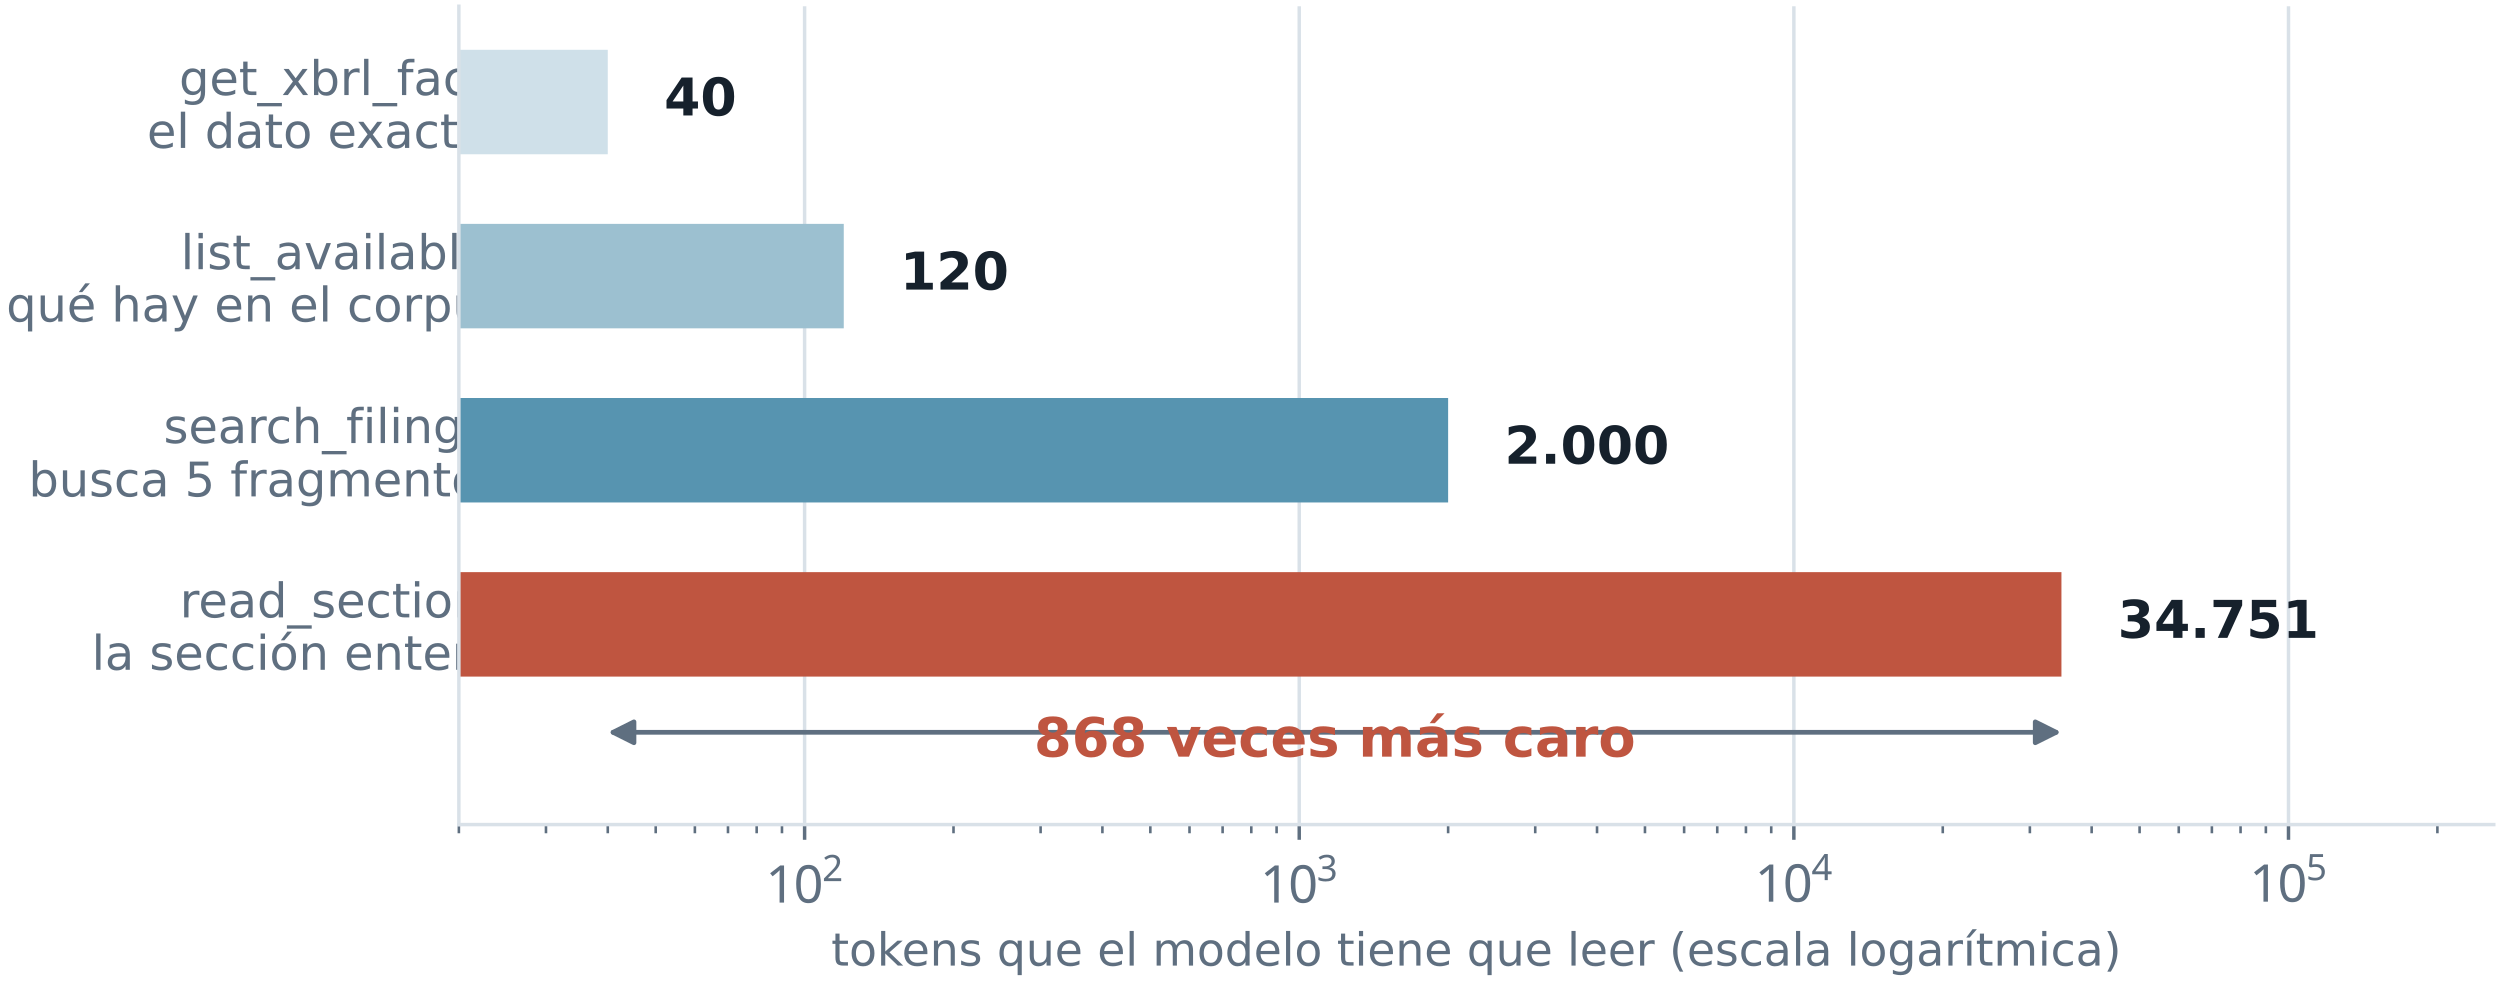
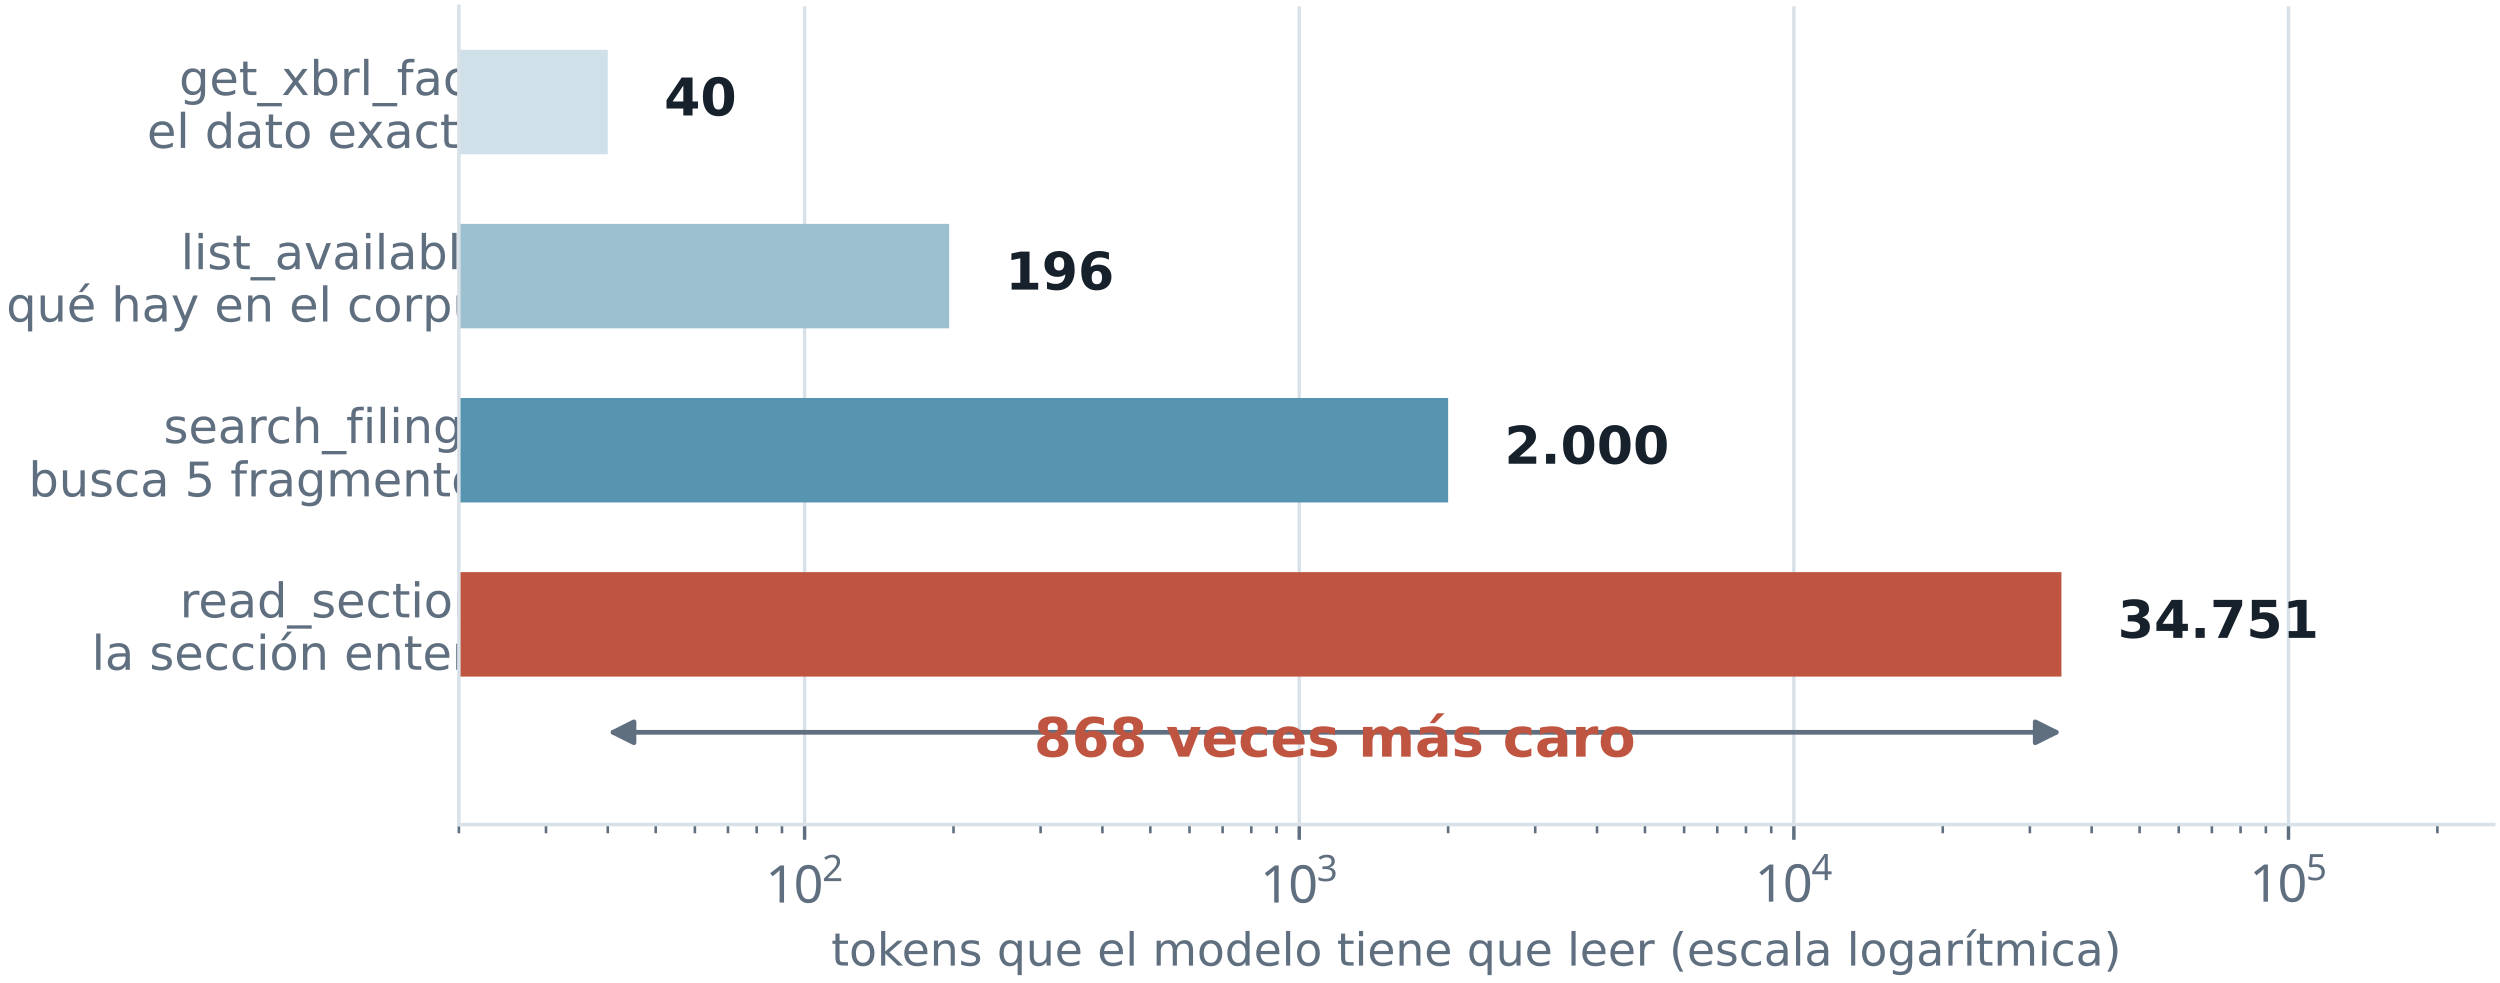
<svg xmlns="http://www.w3.org/2000/svg" xmlns:xlink="http://www.w3.org/1999/xlink" width="575.858pt" height="226.338pt" viewBox="0 0 575.858 226.338" version="1.1">
  <defs>
    <style type="text/css">*{stroke-linejoin: round; stroke-linecap: butt}</style>
  </defs>
  <g id="figure_1">
    <g id="patch_1">
      <path d="M 0 226.338  L 575.858 226.338  L 575.858 0  L 0 0  L 0 226.338  z " style="fill: none" />
    </g>
    <g id="axes_1">
      <g id="patch_2">
        <path d="M 105.698 189.936  L 574.418 189.936  L 574.418 1.44  L 105.698 1.44  L 105.698 189.936  z " style="fill: none" />
      </g>
      <g id="matplotlib.axis_1">
        <g id="xtick_1">
          <g id="line2d_1">
-             <path d="M 185.335 189.936  L 185.335 1.44  " clip-path="url(#pddc51ed0ae)" style="fill: none; stroke: #d9e1e8; stroke-width: 0.8; stroke-linecap: square" />
+             <path d="M 185.335 189.936  L 185.335 1.44  " clip-path="url(#p95a78b040d)" style="fill: none; stroke: #d9e1e8; stroke-width: 0.8; stroke-linecap: square" />
          </g>
          <g id="line2d_2">
            <defs>
-               <path id="m94c75a762a" d="M 0 0  L 0 3.5  " style="stroke: #5f6f80; stroke-width: 0.8" />
+               <path id="mb2a9ec0dee" d="M 0 0  L 0 3.5  " style="stroke: #5f6f80; stroke-width: 0.8" />
            </defs>
            <g>
-               <use xlink:href="#m94c75a762a" x="185.335" y="189.936" style="fill: #5f6f80; stroke: #5f6f80; stroke-width: 0.8" />
+               <use xlink:href="#mb2a9ec0dee" x="185.335" y="189.936" style="fill: #5f6f80; stroke: #5f6f80; stroke-width: 0.8" />
            </g>
          </g>
          <g id="text_1">
            <g style="fill: #5f6f80" transform="translate(176.3351 207.976)">
              <text>
                <tspan x="0" y="-0.061" style="font-size: 12px; font-family: 'Segoe UI'; fill: #5f6f80">1</tspan>
                <tspan x="6.469" y="-0.061" style="font-size: 12px; font-family: 'Segoe UI'; fill: #5f6f80">0</tspan>
                <tspan x="13.052" y="-5.017" style="font-size: 8.4px; font-family: 'Segoe UI'; fill: #5f6f80">2</tspan>
              </text>
            </g>
          </g>
        </g>
        <g id="xtick_2">
          <g id="line2d_3">
-             <path d="M 299.27 189.936  L 299.27 1.44  " clip-path="url(#pddc51ed0ae)" style="fill: none; stroke: #d9e1e8; stroke-width: 0.8; stroke-linecap: square" />
+             <path d="M 299.27 189.936  L 299.27 1.44  " clip-path="url(#p95a78b040d)" style="fill: none; stroke: #d9e1e8; stroke-width: 0.8; stroke-linecap: square" />
          </g>
          <g id="line2d_4">
            <g>
-               <use xlink:href="#m94c75a762a" x="299.27" y="189.936" style="fill: #5f6f80; stroke: #5f6f80; stroke-width: 0.8" />
+               <use xlink:href="#mb2a9ec0dee" x="299.27" y="189.936" style="fill: #5f6f80; stroke: #5f6f80; stroke-width: 0.8" />
            </g>
          </g>
          <g id="text_2">
            <g style="fill: #5f6f80" transform="translate(290.2695 207.976)">
              <text>
                <tspan x="0" y="-0.061" style="font-size: 12px; font-family: 'Segoe UI'; fill: #5f6f80">1</tspan>
                <tspan x="6.469" y="-0.061" style="font-size: 12px; font-family: 'Segoe UI'; fill: #5f6f80">0</tspan>
                <tspan x="13.052" y="-5.017" style="font-size: 8.4px; font-family: 'Segoe UI'; fill: #5f6f80">3</tspan>
              </text>
            </g>
          </g>
        </g>
        <g id="xtick_3">
          <g id="line2d_5">
-             <path d="M 413.204 189.936  L 413.204 1.44  " clip-path="url(#pddc51ed0ae)" style="fill: none; stroke: #d9e1e8; stroke-width: 0.8; stroke-linecap: square" />
+             <path d="M 413.204 189.936  L 413.204 1.44  " clip-path="url(#p95a78b040d)" style="fill: none; stroke: #d9e1e8; stroke-width: 0.8; stroke-linecap: square" />
          </g>
          <g id="line2d_6">
            <g>
-               <use xlink:href="#m94c75a762a" x="413.204" y="189.936" style="fill: #5f6f80; stroke: #5f6f80; stroke-width: 0.8" />
+               <use xlink:href="#mb2a9ec0dee" x="413.204" y="189.936" style="fill: #5f6f80; stroke: #5f6f80; stroke-width: 0.8" />
            </g>
          </g>
          <g id="text_3">
            <g style="fill: #5f6f80" transform="translate(404.204 207.856)">
              <text>
                <tspan x="0" y="-0.16" style="font-size: 12px; font-family: 'Segoe UI'; fill: #5f6f80">1</tspan>
                <tspan x="6.469" y="-0.16" style="font-size: 12px; font-family: 'Segoe UI'; fill: #5f6f80">0</tspan>
                <tspan x="13.052" y="-5.116" style="font-size: 8.4px; font-family: 'Segoe UI'; fill: #5f6f80">4</tspan>
              </text>
            </g>
          </g>
        </g>
        <g id="xtick_4">
          <g id="line2d_7">
-             <path d="M 527.139 189.936  L 527.139 1.44  " clip-path="url(#pddc51ed0ae)" style="fill: none; stroke: #d9e1e8; stroke-width: 0.8; stroke-linecap: square" />
+             <path d="M 527.139 189.936  L 527.139 1.44  " clip-path="url(#p95a78b040d)" style="fill: none; stroke: #d9e1e8; stroke-width: 0.8; stroke-linecap: square" />
          </g>
          <g id="line2d_8">
            <g>
-               <use xlink:href="#m94c75a762a" x="527.139" y="189.936" style="fill: #5f6f80; stroke: #5f6f80; stroke-width: 0.8" />
+               <use xlink:href="#mb2a9ec0dee" x="527.139" y="189.936" style="fill: #5f6f80; stroke: #5f6f80; stroke-width: 0.8" />
            </g>
          </g>
          <g id="text_4">
            <g style="fill: #5f6f80" transform="translate(518.1385 207.856)">
              <text>
                <tspan x="0" y="-0.16" style="font-size: 12px; font-family: 'Segoe UI'; fill: #5f6f80">1</tspan>
                <tspan x="6.469" y="-0.16" style="font-size: 12px; font-family: 'Segoe UI'; fill: #5f6f80">0</tspan>
                <tspan x="13.052" y="-5.116" style="font-size: 8.4px; font-family: 'Segoe UI'; fill: #5f6f80">5</tspan>
              </text>
            </g>
          </g>
        </g>
        <g id="xtick_5">
          <g id="line2d_9">
            <defs>
-               <path id="m9a7a41bdfe" d="M 0 0  L 0 2  " style="stroke: #5f6f80; stroke-width: 0.6" />
+               <path id="m3867429557" d="M 0 0  L 0 2  " style="stroke: #5f6f80; stroke-width: 0.6" />
            </defs>
            <g>
-               <use xlink:href="#m9a7a41bdfe" x="105.698" y="189.936" style="fill: #5f6f80; stroke: #5f6f80; stroke-width: 0.6" />
+               <use xlink:href="#m3867429557" x="105.698" y="189.936" style="fill: #5f6f80; stroke: #5f6f80; stroke-width: 0.6" />
            </g>
          </g>
        </g>
        <g id="xtick_6">
          <g id="line2d_10">
            <g>
-               <use xlink:href="#m9a7a41bdfe" x="125.761" y="189.936" style="fill: #5f6f80; stroke: #5f6f80; stroke-width: 0.6" />
+               <use xlink:href="#m3867429557" x="125.761" y="189.936" style="fill: #5f6f80; stroke: #5f6f80; stroke-width: 0.6" />
            </g>
          </g>
        </g>
        <g id="xtick_7">
          <g id="line2d_11">
            <g>
-               <use xlink:href="#m9a7a41bdfe" x="139.996" y="189.936" style="fill: #5f6f80; stroke: #5f6f80; stroke-width: 0.6" />
+               <use xlink:href="#m3867429557" x="139.996" y="189.936" style="fill: #5f6f80; stroke: #5f6f80; stroke-width: 0.6" />
            </g>
          </g>
        </g>
        <g id="xtick_8">
          <g id="line2d_12">
            <g>
-               <use xlink:href="#m9a7a41bdfe" x="151.037" y="189.936" style="fill: #5f6f80; stroke: #5f6f80; stroke-width: 0.6" />
+               <use xlink:href="#m3867429557" x="151.037" y="189.936" style="fill: #5f6f80; stroke: #5f6f80; stroke-width: 0.6" />
            </g>
          </g>
        </g>
        <g id="xtick_9">
          <g id="line2d_13">
            <g>
-               <use xlink:href="#m9a7a41bdfe" x="160.059" y="189.936" style="fill: #5f6f80; stroke: #5f6f80; stroke-width: 0.6" />
+               <use xlink:href="#m3867429557" x="160.059" y="189.936" style="fill: #5f6f80; stroke: #5f6f80; stroke-width: 0.6" />
            </g>
          </g>
        </g>
        <g id="xtick_10">
          <g id="line2d_14">
            <g>
-               <use xlink:href="#m9a7a41bdfe" x="167.686" y="189.936" style="fill: #5f6f80; stroke: #5f6f80; stroke-width: 0.6" />
+               <use xlink:href="#m3867429557" x="167.686" y="189.936" style="fill: #5f6f80; stroke: #5f6f80; stroke-width: 0.6" />
            </g>
          </g>
        </g>
        <g id="xtick_11">
          <g id="line2d_15">
            <g>
-               <use xlink:href="#m9a7a41bdfe" x="174.294" y="189.936" style="fill: #5f6f80; stroke: #5f6f80; stroke-width: 0.6" />
+               <use xlink:href="#m3867429557" x="174.294" y="189.936" style="fill: #5f6f80; stroke: #5f6f80; stroke-width: 0.6" />
            </g>
          </g>
        </g>
        <g id="xtick_12">
          <g id="line2d_16">
            <g>
-               <use xlink:href="#m9a7a41bdfe" x="180.122" y="189.936" style="fill: #5f6f80; stroke: #5f6f80; stroke-width: 0.6" />
+               <use xlink:href="#m3867429557" x="180.122" y="189.936" style="fill: #5f6f80; stroke: #5f6f80; stroke-width: 0.6" />
            </g>
          </g>
        </g>
        <g id="xtick_13">
          <g id="line2d_17">
            <g>
-               <use xlink:href="#m9a7a41bdfe" x="219.633" y="189.936" style="fill: #5f6f80; stroke: #5f6f80; stroke-width: 0.6" />
+               <use xlink:href="#m3867429557" x="219.633" y="189.936" style="fill: #5f6f80; stroke: #5f6f80; stroke-width: 0.6" />
            </g>
          </g>
        </g>
        <g id="xtick_14">
          <g id="line2d_18">
            <g>
-               <use xlink:href="#m9a7a41bdfe" x="239.696" y="189.936" style="fill: #5f6f80; stroke: #5f6f80; stroke-width: 0.6" />
+               <use xlink:href="#m3867429557" x="239.696" y="189.936" style="fill: #5f6f80; stroke: #5f6f80; stroke-width: 0.6" />
            </g>
          </g>
        </g>
        <g id="xtick_15">
          <g id="line2d_19">
            <g>
-               <use xlink:href="#m9a7a41bdfe" x="253.93" y="189.936" style="fill: #5f6f80; stroke: #5f6f80; stroke-width: 0.6" />
+               <use xlink:href="#m3867429557" x="253.93" y="189.936" style="fill: #5f6f80; stroke: #5f6f80; stroke-width: 0.6" />
            </g>
          </g>
        </g>
        <g id="xtick_16">
          <g id="line2d_20">
            <g>
-               <use xlink:href="#m9a7a41bdfe" x="264.972" y="189.936" style="fill: #5f6f80; stroke: #5f6f80; stroke-width: 0.6" />
+               <use xlink:href="#m3867429557" x="264.972" y="189.936" style="fill: #5f6f80; stroke: #5f6f80; stroke-width: 0.6" />
            </g>
          </g>
        </g>
        <g id="xtick_17">
          <g id="line2d_21">
            <g>
-               <use xlink:href="#m9a7a41bdfe" x="273.993" y="189.936" style="fill: #5f6f80; stroke: #5f6f80; stroke-width: 0.6" />
+               <use xlink:href="#m3867429557" x="273.993" y="189.936" style="fill: #5f6f80; stroke: #5f6f80; stroke-width: 0.6" />
            </g>
          </g>
        </g>
        <g id="xtick_18">
          <g id="line2d_22">
            <g>
-               <use xlink:href="#m9a7a41bdfe" x="281.621" y="189.936" style="fill: #5f6f80; stroke: #5f6f80; stroke-width: 0.6" />
+               <use xlink:href="#m3867429557" x="281.621" y="189.936" style="fill: #5f6f80; stroke: #5f6f80; stroke-width: 0.6" />
            </g>
          </g>
        </g>
        <g id="xtick_19">
          <g id="line2d_23">
            <g>
-               <use xlink:href="#m9a7a41bdfe" x="288.228" y="189.936" style="fill: #5f6f80; stroke: #5f6f80; stroke-width: 0.6" />
+               <use xlink:href="#m3867429557" x="288.228" y="189.936" style="fill: #5f6f80; stroke: #5f6f80; stroke-width: 0.6" />
            </g>
          </g>
        </g>
        <g id="xtick_20">
          <g id="line2d_24">
            <g>
-               <use xlink:href="#m9a7a41bdfe" x="294.056" y="189.936" style="fill: #5f6f80; stroke: #5f6f80; stroke-width: 0.6" />
+               <use xlink:href="#m3867429557" x="294.056" y="189.936" style="fill: #5f6f80; stroke: #5f6f80; stroke-width: 0.6" />
            </g>
          </g>
        </g>
        <g id="xtick_21">
          <g id="line2d_25">
            <g>
-               <use xlink:href="#m9a7a41bdfe" x="333.567" y="189.936" style="fill: #5f6f80; stroke: #5f6f80; stroke-width: 0.6" />
+               <use xlink:href="#m3867429557" x="333.567" y="189.936" style="fill: #5f6f80; stroke: #5f6f80; stroke-width: 0.6" />
            </g>
          </g>
        </g>
        <g id="xtick_22">
          <g id="line2d_26">
            <g>
-               <use xlink:href="#m9a7a41bdfe" x="353.63" y="189.936" style="fill: #5f6f80; stroke: #5f6f80; stroke-width: 0.6" />
+               <use xlink:href="#m3867429557" x="353.63" y="189.936" style="fill: #5f6f80; stroke: #5f6f80; stroke-width: 0.6" />
            </g>
          </g>
        </g>
        <g id="xtick_23">
          <g id="line2d_27">
            <g>
-               <use xlink:href="#m9a7a41bdfe" x="367.865" y="189.936" style="fill: #5f6f80; stroke: #5f6f80; stroke-width: 0.6" />
+               <use xlink:href="#m3867429557" x="367.865" y="189.936" style="fill: #5f6f80; stroke: #5f6f80; stroke-width: 0.6" />
            </g>
          </g>
        </g>
        <g id="xtick_24">
          <g id="line2d_28">
            <g>
-               <use xlink:href="#m9a7a41bdfe" x="378.906" y="189.936" style="fill: #5f6f80; stroke: #5f6f80; stroke-width: 0.6" />
+               <use xlink:href="#m3867429557" x="378.906" y="189.936" style="fill: #5f6f80; stroke: #5f6f80; stroke-width: 0.6" />
            </g>
          </g>
        </g>
        <g id="xtick_25">
          <g id="line2d_29">
            <g>
-               <use xlink:href="#m9a7a41bdfe" x="387.928" y="189.936" style="fill: #5f6f80; stroke: #5f6f80; stroke-width: 0.6" />
+               <use xlink:href="#m3867429557" x="387.928" y="189.936" style="fill: #5f6f80; stroke: #5f6f80; stroke-width: 0.6" />
            </g>
          </g>
        </g>
        <g id="xtick_26">
          <g id="line2d_30">
            <g>
-               <use xlink:href="#m9a7a41bdfe" x="395.555" y="189.936" style="fill: #5f6f80; stroke: #5f6f80; stroke-width: 0.6" />
+               <use xlink:href="#m3867429557" x="395.555" y="189.936" style="fill: #5f6f80; stroke: #5f6f80; stroke-width: 0.6" />
            </g>
          </g>
        </g>
        <g id="xtick_27">
          <g id="line2d_31">
            <g>
-               <use xlink:href="#m9a7a41bdfe" x="402.163" y="189.936" style="fill: #5f6f80; stroke: #5f6f80; stroke-width: 0.6" />
+               <use xlink:href="#m3867429557" x="402.163" y="189.936" style="fill: #5f6f80; stroke: #5f6f80; stroke-width: 0.6" />
            </g>
          </g>
        </g>
        <g id="xtick_28">
          <g id="line2d_32">
            <g>
-               <use xlink:href="#m9a7a41bdfe" x="407.991" y="189.936" style="fill: #5f6f80; stroke: #5f6f80; stroke-width: 0.6" />
+               <use xlink:href="#m3867429557" x="407.991" y="189.936" style="fill: #5f6f80; stroke: #5f6f80; stroke-width: 0.6" />
            </g>
          </g>
        </g>
        <g id="xtick_29">
          <g id="line2d_33">
            <g>
-               <use xlink:href="#m9a7a41bdfe" x="447.502" y="189.936" style="fill: #5f6f80; stroke: #5f6f80; stroke-width: 0.6" />
+               <use xlink:href="#m3867429557" x="447.502" y="189.936" style="fill: #5f6f80; stroke: #5f6f80; stroke-width: 0.6" />
            </g>
          </g>
        </g>
        <g id="xtick_30">
          <g id="line2d_34">
            <g>
-               <use xlink:href="#m9a7a41bdfe" x="467.565" y="189.936" style="fill: #5f6f80; stroke: #5f6f80; stroke-width: 0.6" />
+               <use xlink:href="#m3867429557" x="467.565" y="189.936" style="fill: #5f6f80; stroke: #5f6f80; stroke-width: 0.6" />
            </g>
          </g>
        </g>
        <g id="xtick_31">
          <g id="line2d_35">
            <g>
-               <use xlink:href="#m9a7a41bdfe" x="481.799" y="189.936" style="fill: #5f6f80; stroke: #5f6f80; stroke-width: 0.6" />
+               <use xlink:href="#m3867429557" x="481.799" y="189.936" style="fill: #5f6f80; stroke: #5f6f80; stroke-width: 0.6" />
            </g>
          </g>
        </g>
        <g id="xtick_32">
          <g id="line2d_36">
            <g>
-               <use xlink:href="#m9a7a41bdfe" x="492.841" y="189.936" style="fill: #5f6f80; stroke: #5f6f80; stroke-width: 0.6" />
+               <use xlink:href="#m3867429557" x="492.841" y="189.936" style="fill: #5f6f80; stroke: #5f6f80; stroke-width: 0.6" />
            </g>
          </g>
        </g>
        <g id="xtick_33">
          <g id="line2d_37">
            <g>
-               <use xlink:href="#m9a7a41bdfe" x="501.862" y="189.936" style="fill: #5f6f80; stroke: #5f6f80; stroke-width: 0.6" />
+               <use xlink:href="#m3867429557" x="501.862" y="189.936" style="fill: #5f6f80; stroke: #5f6f80; stroke-width: 0.6" />
            </g>
          </g>
        </g>
        <g id="xtick_34">
          <g id="line2d_38">
            <g>
-               <use xlink:href="#m9a7a41bdfe" x="509.49" y="189.936" style="fill: #5f6f80; stroke: #5f6f80; stroke-width: 0.6" />
+               <use xlink:href="#m3867429557" x="509.49" y="189.936" style="fill: #5f6f80; stroke: #5f6f80; stroke-width: 0.6" />
            </g>
          </g>
        </g>
        <g id="xtick_35">
          <g id="line2d_39">
            <g>
-               <use xlink:href="#m9a7a41bdfe" x="516.097" y="189.936" style="fill: #5f6f80; stroke: #5f6f80; stroke-width: 0.6" />
+               <use xlink:href="#m3867429557" x="516.097" y="189.936" style="fill: #5f6f80; stroke: #5f6f80; stroke-width: 0.6" />
            </g>
          </g>
        </g>
        <g id="xtick_36">
          <g id="line2d_40">
            <g>
-               <use xlink:href="#m9a7a41bdfe" x="521.925" y="189.936" style="fill: #5f6f80; stroke: #5f6f80; stroke-width: 0.6" />
+               <use xlink:href="#m3867429557" x="521.925" y="189.936" style="fill: #5f6f80; stroke: #5f6f80; stroke-width: 0.6" />
            </g>
          </g>
        </g>
        <g id="xtick_37">
          <g id="line2d_41">
            <g>
-               <use xlink:href="#m9a7a41bdfe" x="561.436" y="189.936" style="fill: #5f6f80; stroke: #5f6f80; stroke-width: 0.6" />
+               <use xlink:href="#m3867429557" x="561.436" y="189.936" style="fill: #5f6f80; stroke: #5f6f80; stroke-width: 0.6" />
            </g>
          </g>
        </g>
        <g id="text_5">
          <text style="font-size: 10.5px; font-family: 'Segoe UI', 'DejaVu Sans'; text-anchor: middle; fill: #5f6f80" x="340.058" y="222.427" transform="rotate(-0 340.0583 222.4272)">tokens que el modelo tiene que leer (escala logarítmica)</text>
        </g>
      </g>
      <g id="matplotlib.axis_2">
        <g id="ytick_1">
          <g id="line2d_42" />
          <g id="text_6">
            <text style="font-size: 11px; font-family: 'Segoe UI', 'DejaVu Sans'; fill: #5f6f80" transform="translate(41.25656 21.90105)">get_xbrl_fact</text>
            <text style="font-size: 11px; font-family: 'Segoe UI', 'DejaVu Sans'; fill: #5f6f80" transform="translate(33.85563 34.07775)">el dato exacto</text>
          </g>
        </g>
        <g id="ytick_2">
          <g id="line2d_43" />
          <g id="text_7">
            <text style="font-size: 11px; font-family: 'Segoe UI', 'DejaVu Sans'; fill: #5f6f80" transform="translate(41.63813 62.00498)">list_available</text>
            <text style="font-size: 11px; font-family: 'Segoe UI', 'DejaVu Sans'; fill: #5f6f80" transform="translate(1.44 74.06802)">qué hay en el corpus</text>
          </g>
        </g>
        <g id="ytick_3">
          <g id="line2d_44" />
          <g id="text_8">
            <text style="font-size: 11px; font-family: 'Segoe UI', 'DejaVu Sans'; fill: #5f6f80" transform="translate(37.67984 102.0537)">search_filings</text>
            <text style="font-size: 11px; font-family: 'Segoe UI', 'DejaVu Sans'; fill: #5f6f80" transform="translate(6.56875 114.3473)">busca 5 fragmentos</text>
          </g>
        </g>
        <g id="ytick_4">
          <g id="line2d_45" />
          <g id="text_9">
            <text style="font-size: 11px; font-family: 'Segoe UI', 'DejaVu Sans'; fill: #5f6f80" transform="translate(41.41813 142.216)">read_section</text>
            <text style="font-size: 11px; font-family: 'Segoe UI', 'DejaVu Sans'; fill: #5f6f80" transform="translate(21.11625 154.2791)">la sección entera</text>
          </g>
        </g>
      </g>
      <g id="patch_3">
-         <path d="M -113977.015 11.466  L 139.996 11.466  L 139.996 35.53  L -113977.015 35.53  z " clip-path="url(#pddc51ed0ae)" style="fill: #cfe0e9" />
+         <path d="M -113977.015 11.466  L 139.996 11.466  L 139.996 35.53  L -113977.015 35.53  z " clip-path="url(#p95a78b040d)" style="fill: #cfe0e9" />
      </g>
      <g id="patch_4">
-         <path d="M -113977.015 51.572  L 194.357 51.572  L 194.357 75.635  L -113977.015 75.635  z " clip-path="url(#pddc51ed0ae)" style="fill: #9cc0d0" />
+         <path d="M -113977.015 51.572  L 218.633 51.572  L 218.633 75.635  L -113977.015 75.635  z " clip-path="url(#p95a78b040d)" style="fill: #9cc0d0" />
      </g>
      <g id="patch_5">
-         <path d="M -113977.015 91.677  L 333.567 91.677  L 333.567 115.741  L -113977.015 115.741  z " clip-path="url(#pddc51ed0ae)" style="fill: #5794b0" />
+         <path d="M -113977.015 91.677  L 333.567 91.677  L 333.567 115.741  L -113977.015 115.741  z " clip-path="url(#p95a78b040d)" style="fill: #5794b0" />
      </g>
      <g id="patch_6">
-         <path d="M -113977.015 131.783  L 474.839 131.783  L 474.839 155.846  L -113977.015 155.846  z " clip-path="url(#pddc51ed0ae)" style="fill: #bf5540" />
+         <path d="M -113977.015 131.783  L 474.839 131.783  L 474.839 155.846  L -113977.015 155.846  z " clip-path="url(#p95a78b040d)" style="fill: #bf5540" />
      </g>
      <g id="patch_7">
        <path d="M 105.698 189.936  L 105.698 1.44  " style="fill: none; stroke: #d9e1e8; stroke-width: 0.8; stroke-linejoin: miter; stroke-linecap: square" />
      </g>
      <g id="patch_8">
        <path d="M 105.698 189.936  L 574.418 189.936  " style="fill: none; stroke: #d9e1e8; stroke-width: 0.8; stroke-linejoin: miter; stroke-linecap: square" />
      </g>
      <g id="text_10">
        <text style="font-weight: 700; font-size: 12px; font-family: 'Segoe UI', 'DejaVu Sans'; text-anchor: start; fill: #16212c" x="152.978" y="26.604" transform="rotate(-0 152.9781 26.60351)">40</text>
      </g>
      <g id="text_11">
-         <text style="font-weight: 700; font-size: 12px; font-family: 'Segoe UI', 'DejaVu Sans'; text-anchor: start; fill: #16212c" x="207.339" y="66.709" transform="rotate(-0 207.3386 66.70904)">120</text>
+         <text style="font-weight: 700; font-size: 12px; font-family: 'Segoe UI', 'DejaVu Sans'; text-anchor: start; fill: #16212c" x="231.615" y="66.709" transform="rotate(-0 231.6152 66.70904)">196</text>
      </g>
      <g id="text_12">
        <text style="font-weight: 700; font-size: 12px; font-family: 'Segoe UI', 'DejaVu Sans'; text-anchor: start; fill: #16212c" x="346.549" y="106.815" transform="rotate(-0 346.5493 106.8146)">2.000</text>
      </g>
      <g id="text_13">
        <text style="font-weight: 700; font-size: 12px; font-family: 'Segoe UI', 'DejaVu Sans'; text-anchor: start; fill: #16212c" x="487.821" y="146.92" transform="rotate(-0 487.8209 146.9201)">34.751</text>
      </g>
      <g id="patch_9">
        <path d="M 473.609 168.68  Q 307.417 168.68 141.226 168.68  " style="fill: none; stroke: #5f6f80; stroke-width: 1.1; stroke-linecap: round" />
        <path d="M 468.809 166.28  L 473.609 168.68  L 468.809 171.08  z " style="fill: #5f6f80; stroke: #5f6f80; stroke-width: 1.1; stroke-linecap: round" />
        <path d="M 146.026 171.08  L 141.226 168.68  L 146.026 166.28  z " style="fill: #5f6f80; stroke: #5f6f80; stroke-width: 1.1; stroke-linecap: round" />
      </g>
      <g id="text_14">
        <text style="font-weight: 700; font-size: 12.5px; font-family: 'Segoe UI', 'DejaVu Sans'; text-anchor: middle; fill: #bf5540" x="307.459" y="174.295" transform="rotate(-0 307.4594 174.2948)">868 veces más caro</text>
      </g>
    </g>
  </g>
  <defs>
-     <clipPath id="pddc51ed0ae">
+     <clipPath id="p95a78b040d">
      <rect x="105.698" y="1.44" width="468.72" height="188.496" />
    </clipPath>
  </defs>
</svg>
